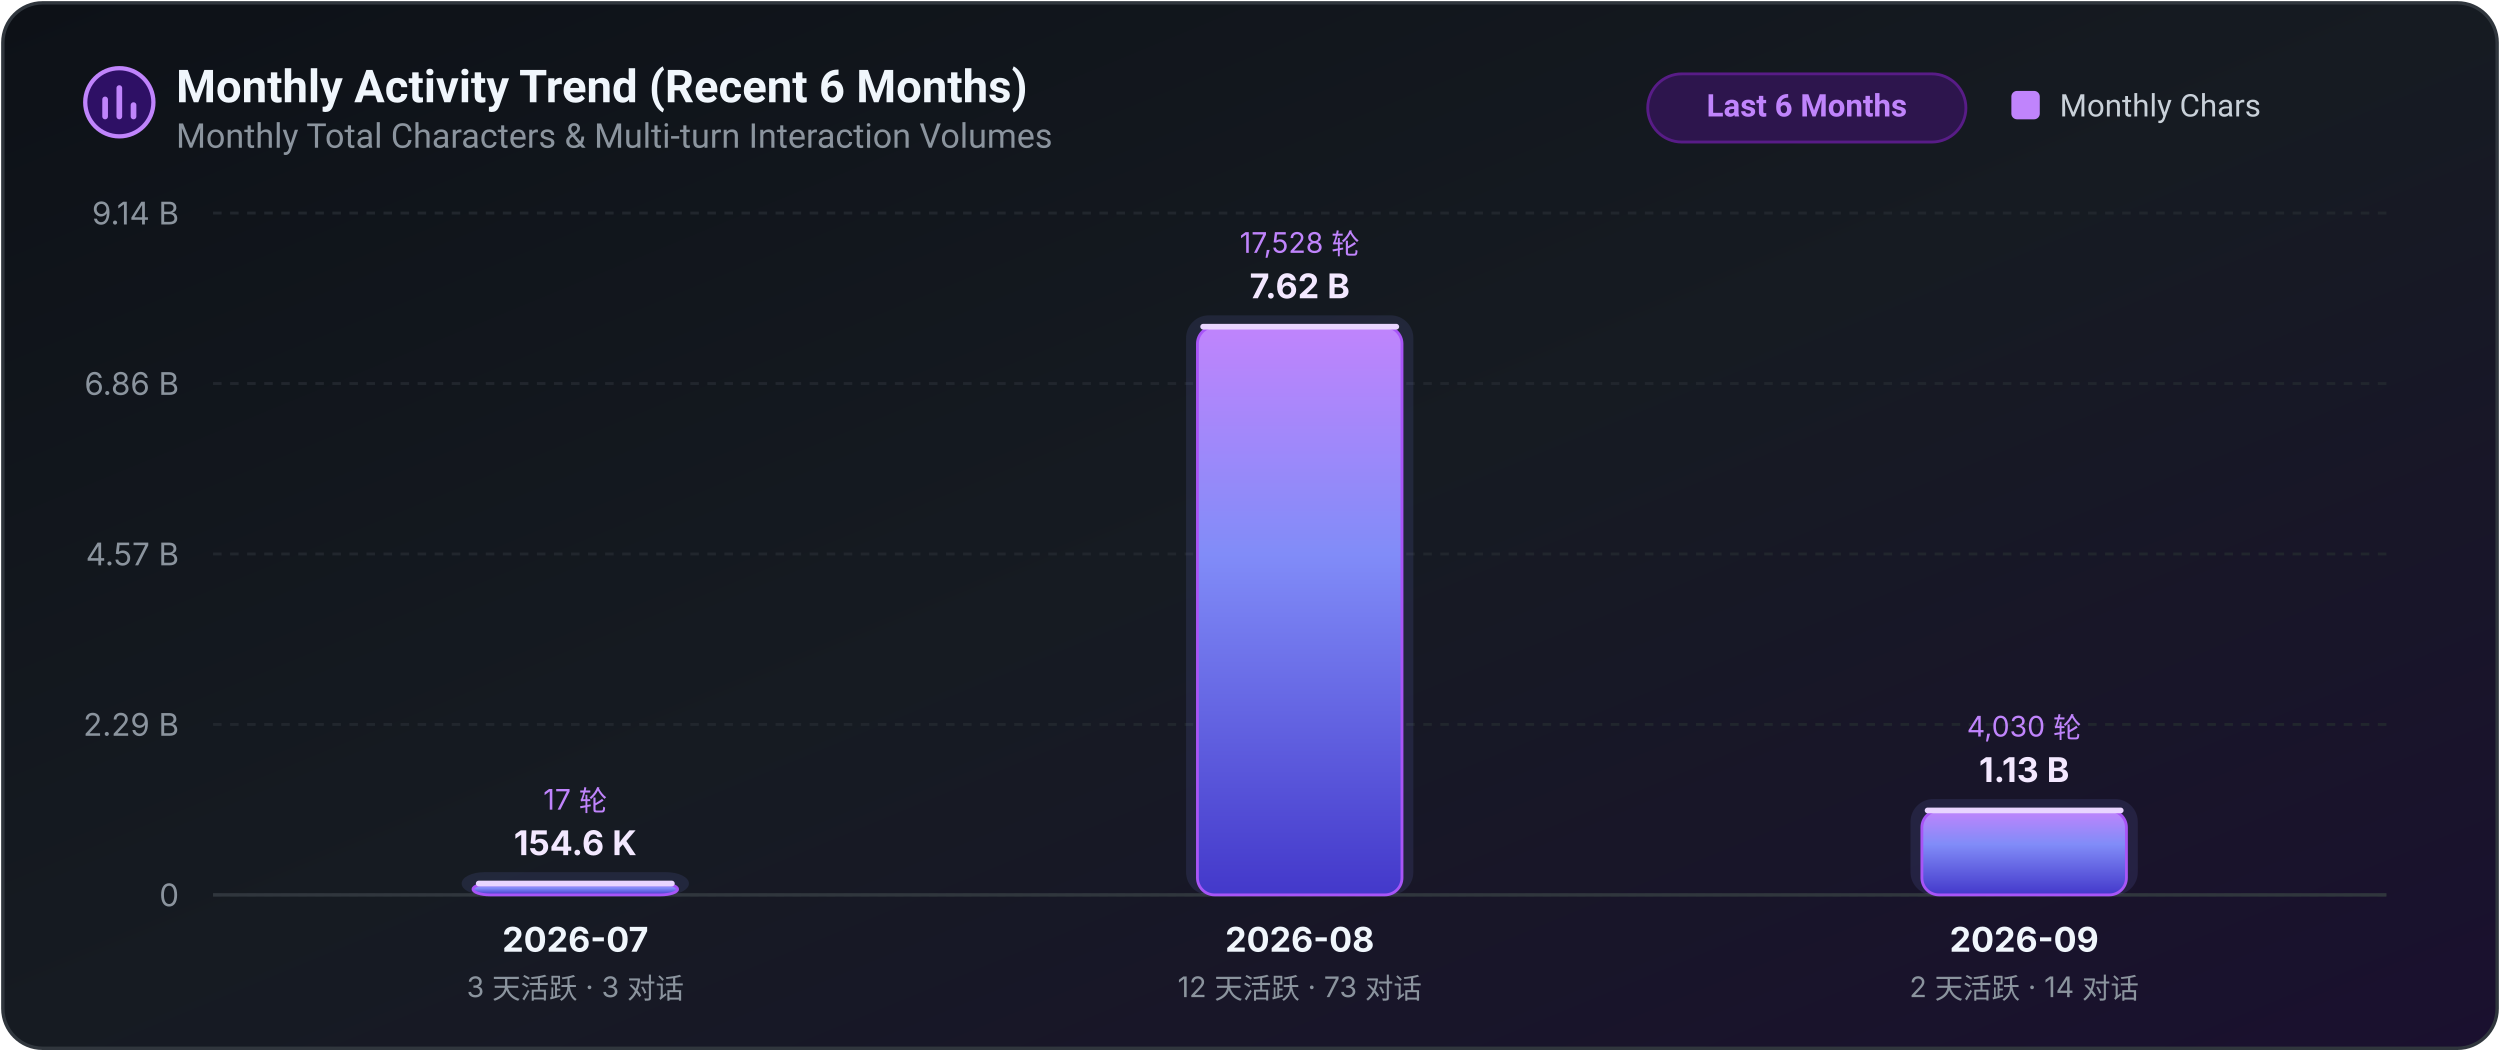
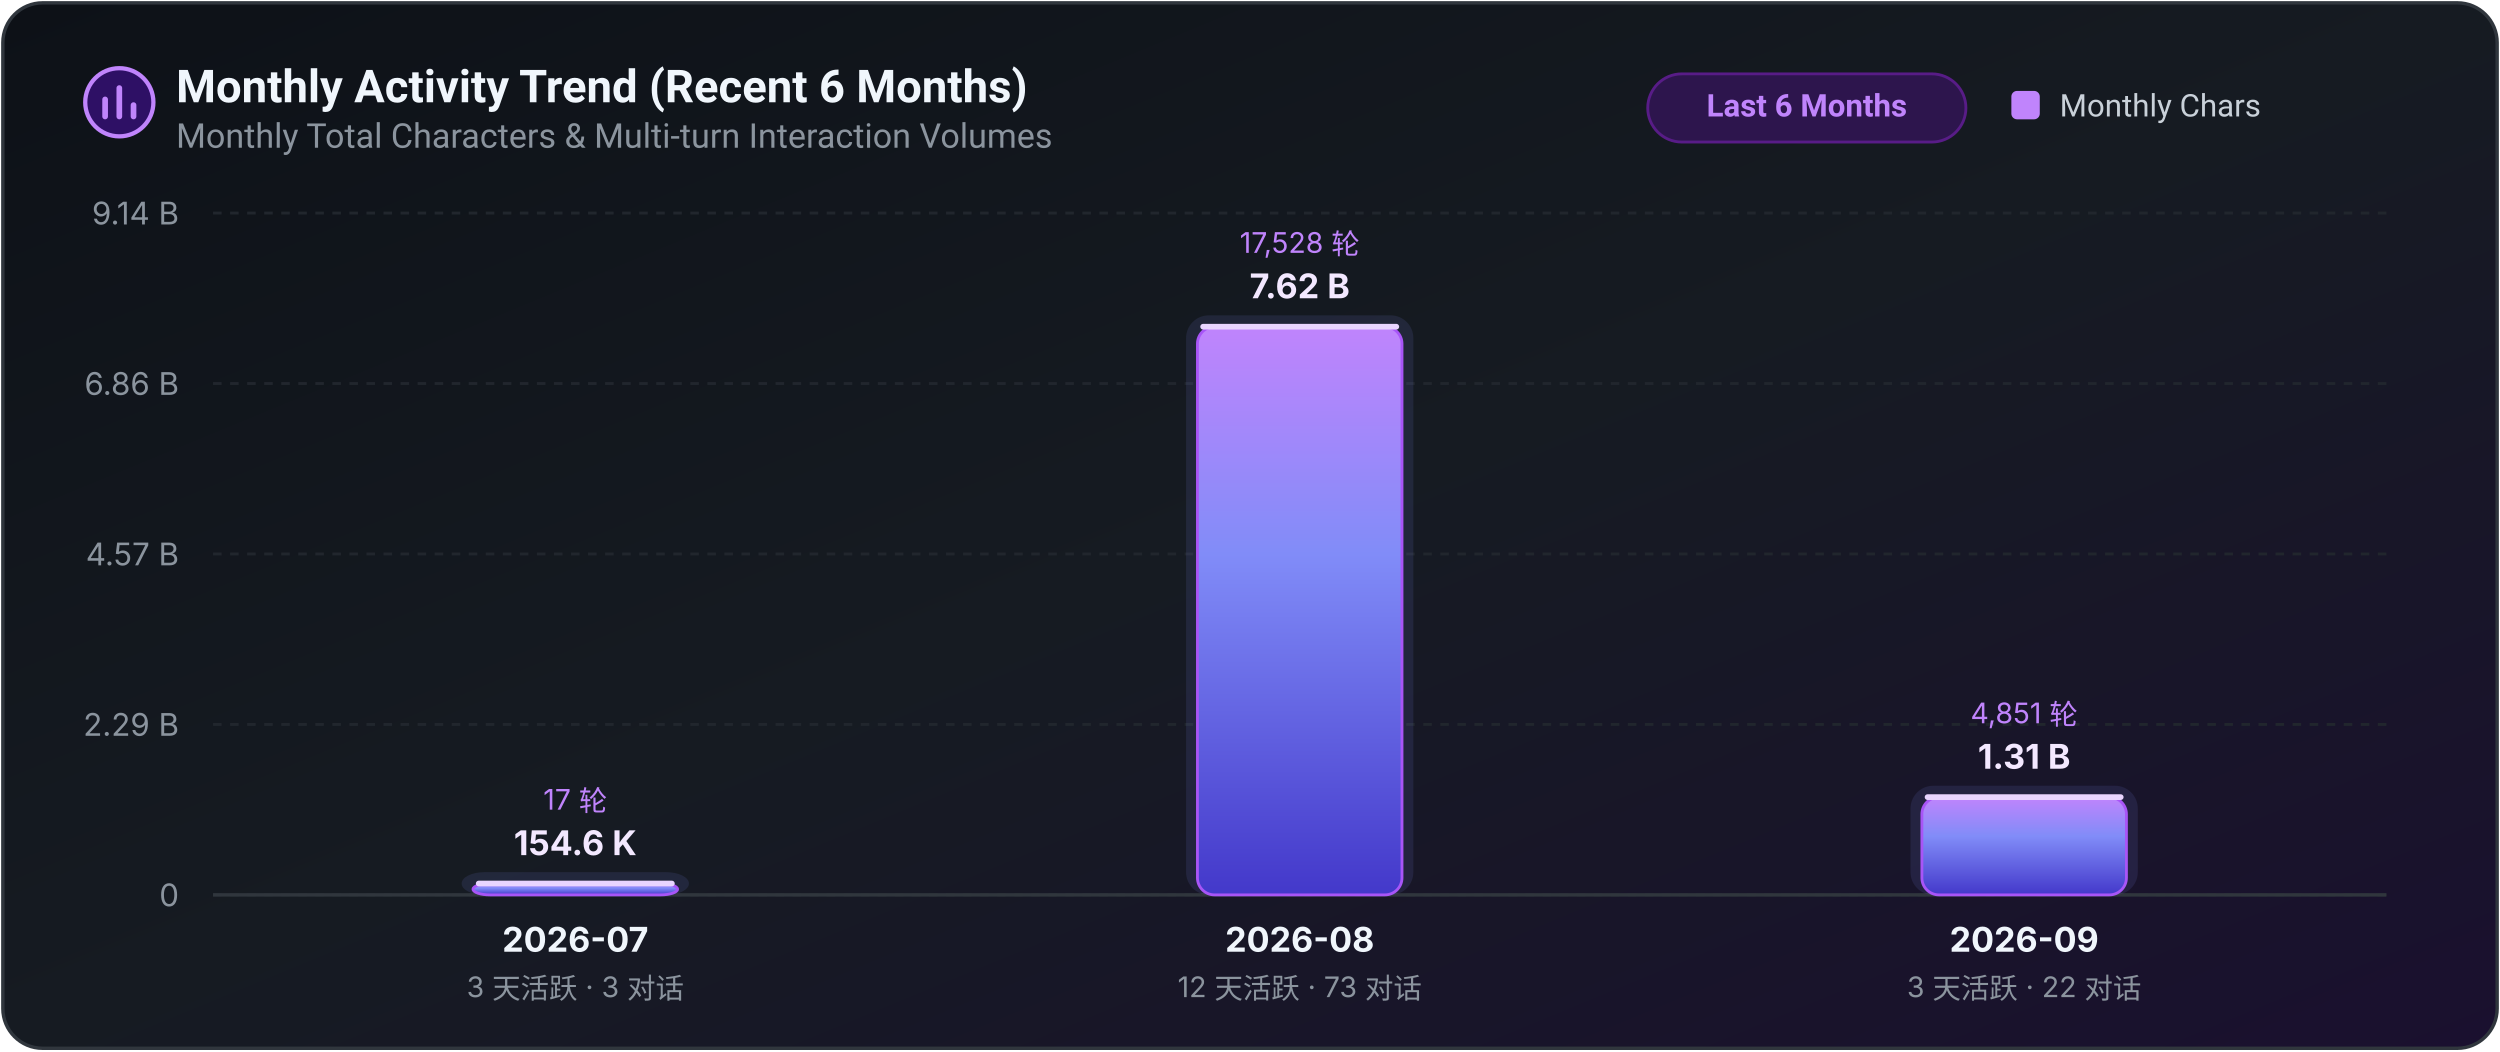
<svg xmlns="http://www.w3.org/2000/svg" viewBox="0 0 880 370" width="100%" height="100%">
  <defs>
    <linearGradient id="monthBg" x1="0%" y1="0%" x2="100%" y2="100%">
      <stop offset="0%" stop-color="#0d1117" />
      <stop offset="50%" stop-color="#161b22" />
      <stop offset="100%" stop-color="#1a102f" />
    </linearGradient>
    <linearGradient id="monthBarGrad" x1="0%" y1="0%" x2="0%" y2="100%">
      <stop offset="0%" stop-color="#c084fc" />
      <stop offset="40%" stop-color="#818cf8" />
      <stop offset="100%" stop-color="#4338ca" />
    </linearGradient>
  </defs>
  <style>
    .chart-title { font-family: -apple-system, BlinkMacSystemFont, 'Segoe UI', Roboto, sans-serif; font-size: 16px; font-weight: 700; fill: #f0f6fc; }
    .chart-sub { font-family: -apple-system, BlinkMacSystemFont, 'Segoe UI', Roboto, sans-serif; font-size: 12px; fill: #8b949e; }
    .legend-text { font-family: -apple-system, BlinkMacSystemFont, 'Segoe UI', Roboto, sans-serif; font-size: 11px; fill: #c9d1d9; }
    .pill-badge { font-family: -apple-system, BlinkMacSystemFont, 'Segoe UI', Roboto, sans-serif; font-size: 11px; font-weight: 600; fill: #c084fc; }
  </style>
  <rect x="1" y="1" width="878" height="368" rx="14" fill="url(#monthBg)" stroke="#30363d" stroke-width="1.2" />
  <g transform="translate(30, 24)">
    <circle cx="12" cy="12" r="12" fill="#2e1065" stroke="#c084fc" stroke-width="1.5" />
    <path d="M 7 17 L 7 11 M 12 17 L 12 7 M 17 17 L 17 13" fill="none" stroke="#c084fc" stroke-width="2" stroke-linecap="round" />
    <text x="32" y="12" class="chart-title">Monthly Activity Trend (Recent 6 Months)</text>
    <text x="32" y="28" class="chart-sub">Monthly Total Characters &amp; Multi-turn Interaction Volumes</text>
  </g>
  <g transform="translate(580, 24)">
    <rect x="0" y="2" width="112" height="24" rx="12" fill="#2d154d" stroke="#581c87" stroke-width="1" />
    <text x="56" y="17" text-anchor="middle" class="pill-badge">Last 6 Months</text>
    <rect x="128" y="8" width="10" height="10" rx="2" fill="#c084fc" />
    <text x="145" y="17" class="legend-text">Monthly Chars</text>
  </g>
  <line x1="75" y1="315" x2="840" y2="315" stroke="#21262d" stroke-dasharray="3,3" stroke-width="1" />
  <text x="63" y="319" text-anchor="end" font-size="11" fill="#8b949e" font-family="-apple-system, sans-serif">0</text>
  <line x1="75" y1="255" x2="840" y2="255" stroke="#21262d" stroke-dasharray="3,3" stroke-width="1" />
  <text x="63" y="259" text-anchor="end" font-size="11" fill="#8b949e" font-family="-apple-system, sans-serif">2.29 B</text>
  <line x1="75" y1="195" x2="840" y2="195" stroke="#21262d" stroke-dasharray="3,3" stroke-width="1" />
  <text x="63" y="199" text-anchor="end" font-size="11" fill="#8b949e" font-family="-apple-system, sans-serif">4.57 B</text>
  <line x1="75" y1="135" x2="840" y2="135" stroke="#21262d" stroke-dasharray="3,3" stroke-width="1" />
  <text x="63" y="139" text-anchor="end" font-size="11" fill="#8b949e" font-family="-apple-system, sans-serif">6.86 B</text>
  <line x1="75" y1="75" x2="840" y2="75" stroke="#21262d" stroke-dasharray="3,3" stroke-width="1" />
  <text x="63" y="79" text-anchor="end" font-size="11" fill="#8b949e" font-family="-apple-system, sans-serif">9.14 B</text>
  <line x1="75" y1="315" x2="840" y2="315" stroke="#30363d" stroke-width="1.2" />
  <g class="month-bar">
    <rect x="162.5" y="307" width="80" height="8" rx="8" fill="#818cf8" fill-opacity="0.12" />
    <rect x="166.5" y="311" width="72" height="4" rx="6" fill="url(#monthBarGrad)" stroke="#a855f7" stroke-width="1" />
    <line x1="168.5" y1="311" x2="236.5" y2="311" stroke="#e9d5ff" stroke-width="2" stroke-linecap="round" />
    <text x="202.5" y="301" text-anchor="middle" font-size="12" font-weight="700" fill="#f3e8ff" font-family="-apple-system, sans-serif">154.6 K</text>
    <text x="202.5" y="285" text-anchor="middle" font-size="10" fill="#c084fc" font-family="-apple-system, sans-serif">17 轮</text>
  </g>
  <g class="month-bar">
    <rect x="417.5" y="111" width="80" height="204" rx="8" fill="#818cf8" fill-opacity="0.12" />
    <rect x="421.5" y="115" width="72" height="200" rx="6" fill="url(#monthBarGrad)" stroke="#a855f7" stroke-width="1" />
    <line x1="423.5" y1="115" x2="491.5" y2="115" stroke="#e9d5ff" stroke-width="2" stroke-linecap="round" />
    <text x="457.5" y="105" text-anchor="middle" font-size="12" font-weight="700" fill="#f3e8ff" font-family="-apple-system, sans-serif">7.62 B</text>
    <text x="457.5" y="89" text-anchor="middle" font-size="10" fill="#c084fc" font-family="-apple-system, sans-serif">17,528 轮</text>
  </g>
  <g class="month-bar">
-     <rect x="672.5" y="281.272" width="80" height="33.728" rx="8" fill="#818cf8" fill-opacity="0.12" />
-     <rect x="676.5" y="285.272" width="72" height="29.728" rx="6" fill="url(#monthBarGrad)" stroke="#a855f7" stroke-width="1" />
-     <line x1="678.5" y1="285.272" x2="746.5" y2="285.272" stroke="#e9d5ff" stroke-width="2" stroke-linecap="round" />
-     <text x="712.5" y="275.272" text-anchor="middle" font-size="12" font-weight="700" fill="#f3e8ff" font-family="-apple-system, sans-serif">1.13 B</text>
-     <text x="712.5" y="259.272" text-anchor="middle" font-size="10" fill="#c084fc" font-family="-apple-system, sans-serif">4,030 轮</text>
+     <rect x="672.5" y="276.59" width="80" height="38.41" rx="8" fill="#818cf8" fill-opacity="0.12" />
+     <rect x="676.5" y="280.59" width="72" height="34.41" rx="6" fill="url(#monthBarGrad)" stroke="#a855f7" stroke-width="1" />
+     <line x1="678.5" y1="280.59" x2="746.5" y2="280.59" stroke="#e9d5ff" stroke-width="2" stroke-linecap="round" />
+     <text x="712.5" y="270.59" text-anchor="middle" font-size="12" font-weight="700" fill="#f3e8ff" font-family="-apple-system, sans-serif">1.31 B</text>
+     <text x="712.5" y="254.59" text-anchor="middle" font-size="10" fill="#c084fc" font-family="-apple-system, sans-serif">4,851 轮</text>
  </g>
  <g transform="translate(202.5, 335)">
    <text text-anchor="middle" font-size="12" font-weight="700" fill="#f0f6fc" font-family="-apple-system, sans-serif">2026-07</text>
    <text y="16" text-anchor="middle" font-size="10" fill="#8b949e" font-family="-apple-system, sans-serif">3 天活跃 · 3 对话</text>
  </g>
  <g transform="translate(457.5, 335)">
    <text text-anchor="middle" font-size="12" font-weight="700" fill="#f0f6fc" font-family="-apple-system, sans-serif">2026-08</text>
    <text y="16" text-anchor="middle" font-size="10" fill="#8b949e" font-family="-apple-system, sans-serif">12 天活跃 · 73 对话</text>
  </g>
  <g transform="translate(712.5, 335)">
    <text text-anchor="middle" font-size="12" font-weight="700" fill="#f0f6fc" font-family="-apple-system, sans-serif">2026-09</text>
-     <text y="16" text-anchor="middle" font-size="10" fill="#8b949e" font-family="-apple-system, sans-serif">2 天活跃 · 14 对话</text>
+     <text y="16" text-anchor="middle" font-size="10" fill="#8b949e" font-family="-apple-system, sans-serif">3 天活跃 · 22 对话</text>
  </g>
</svg>
